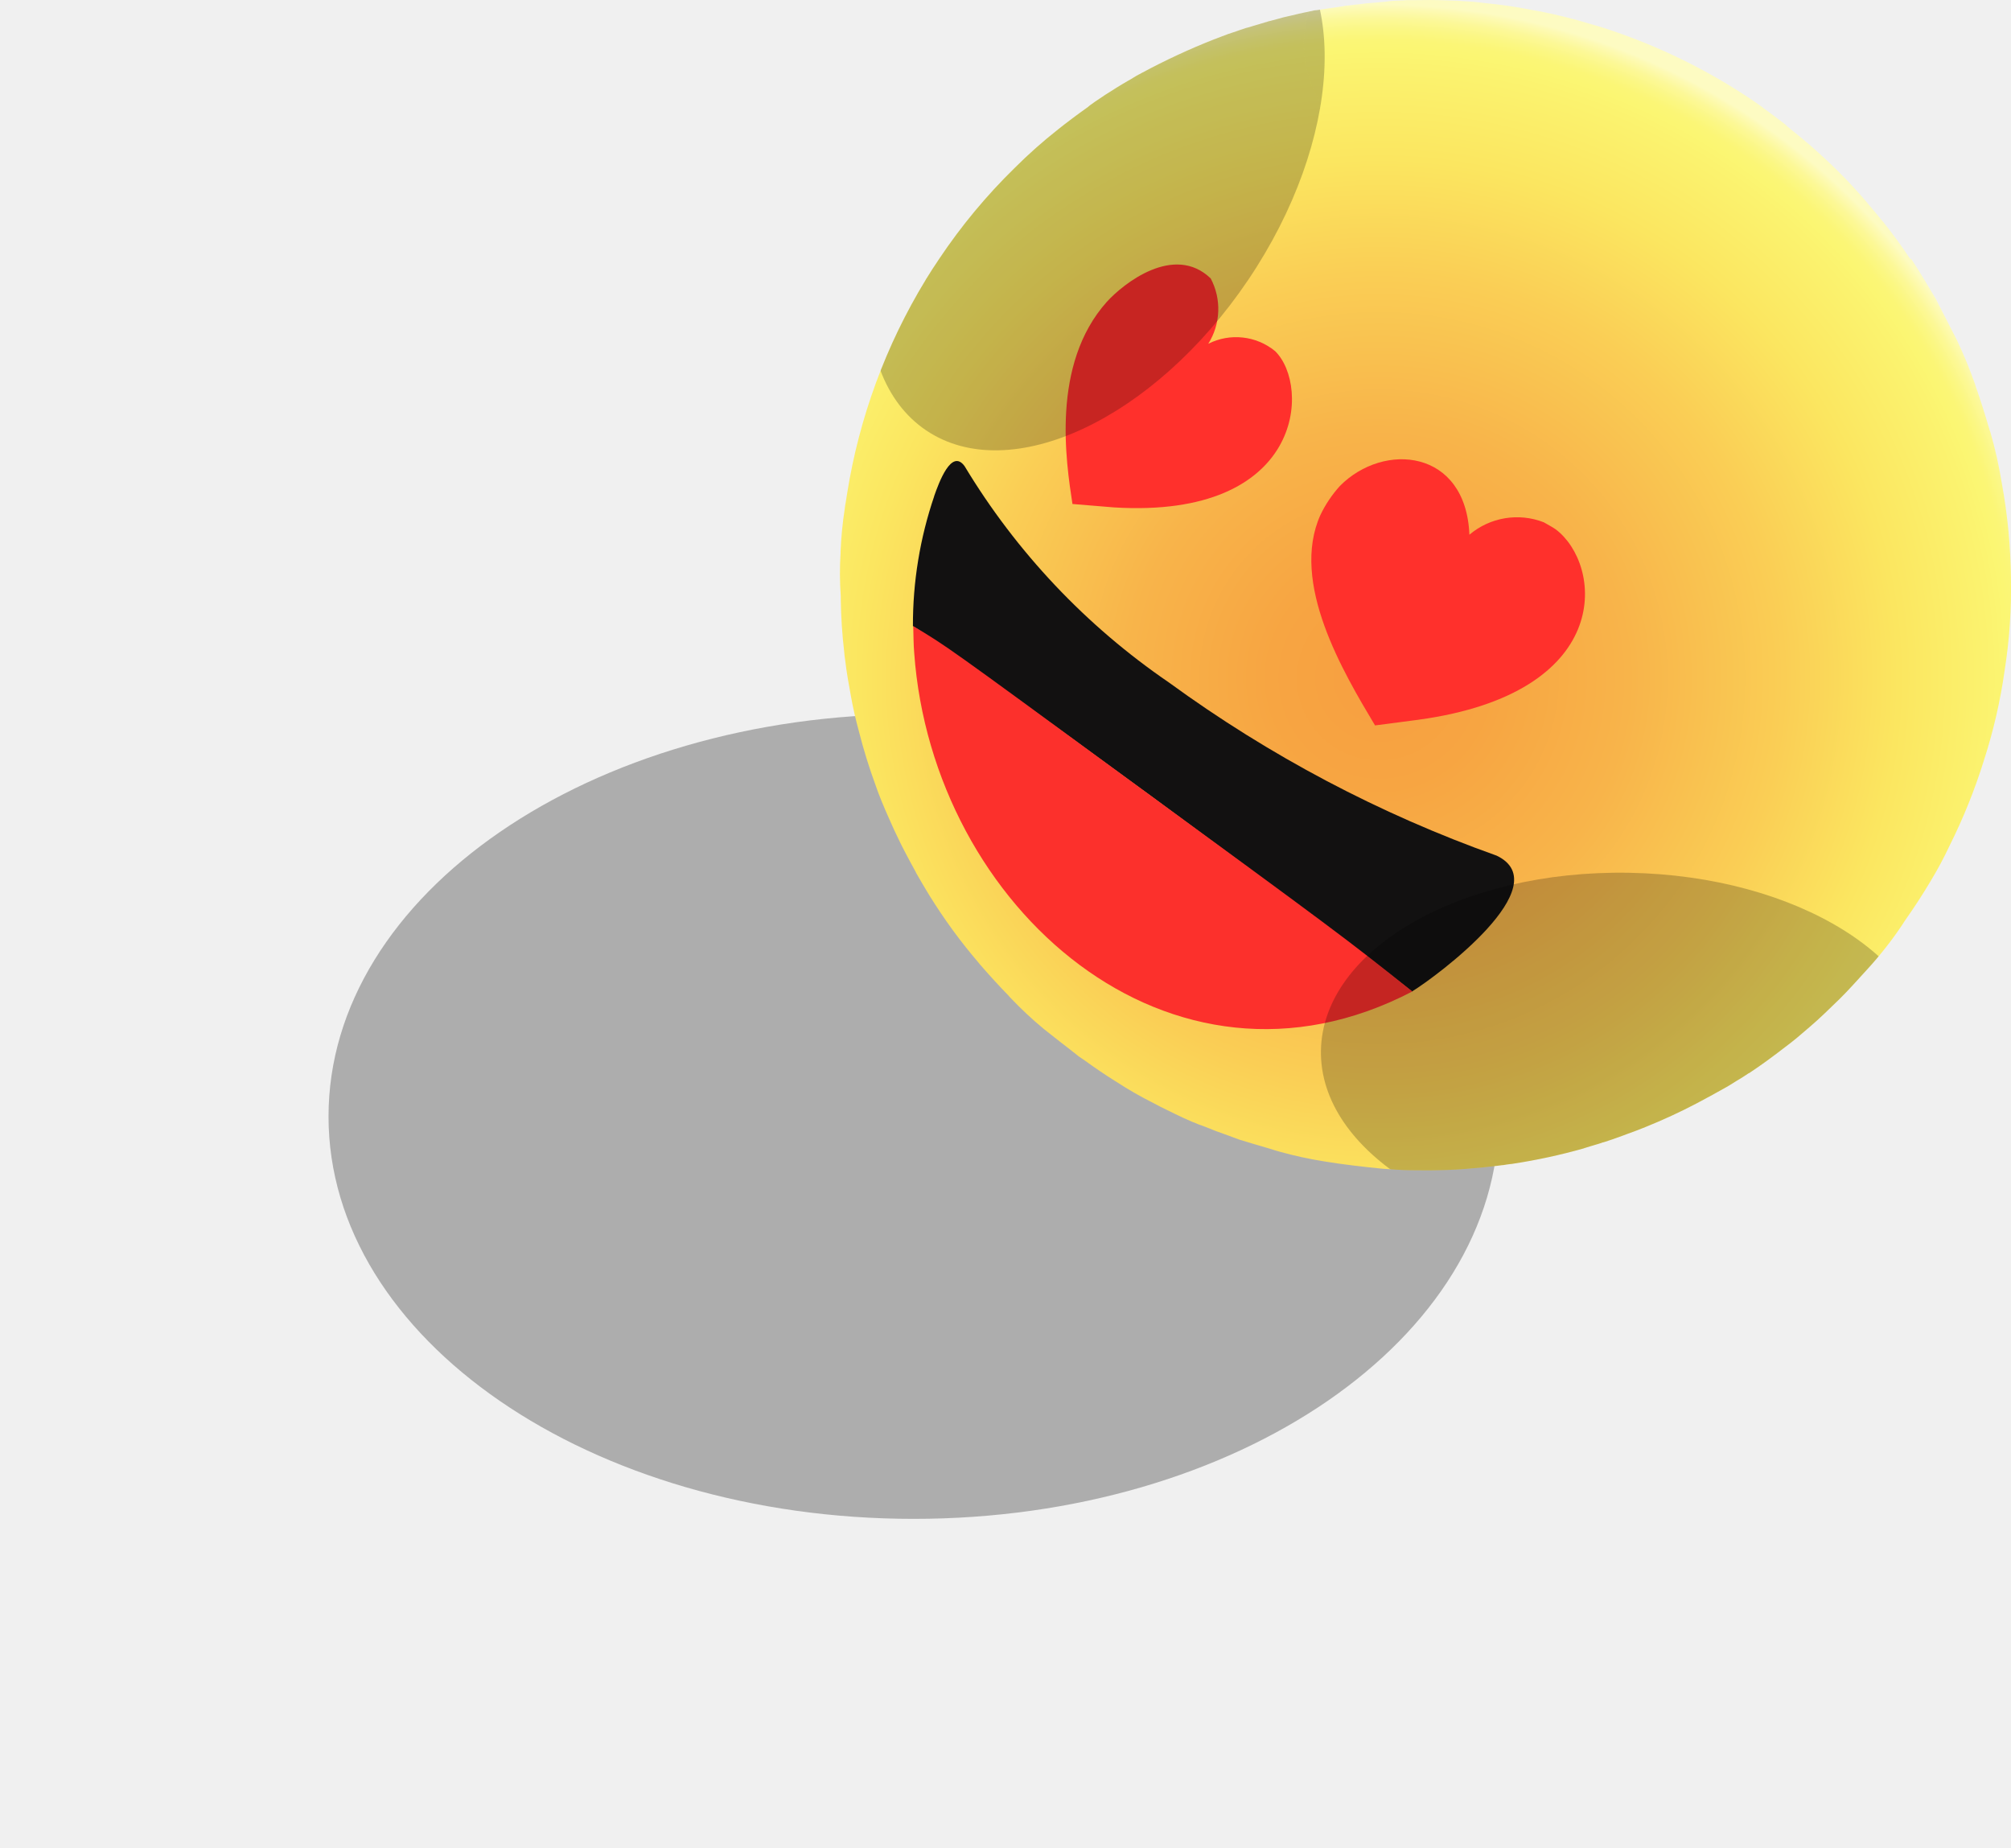
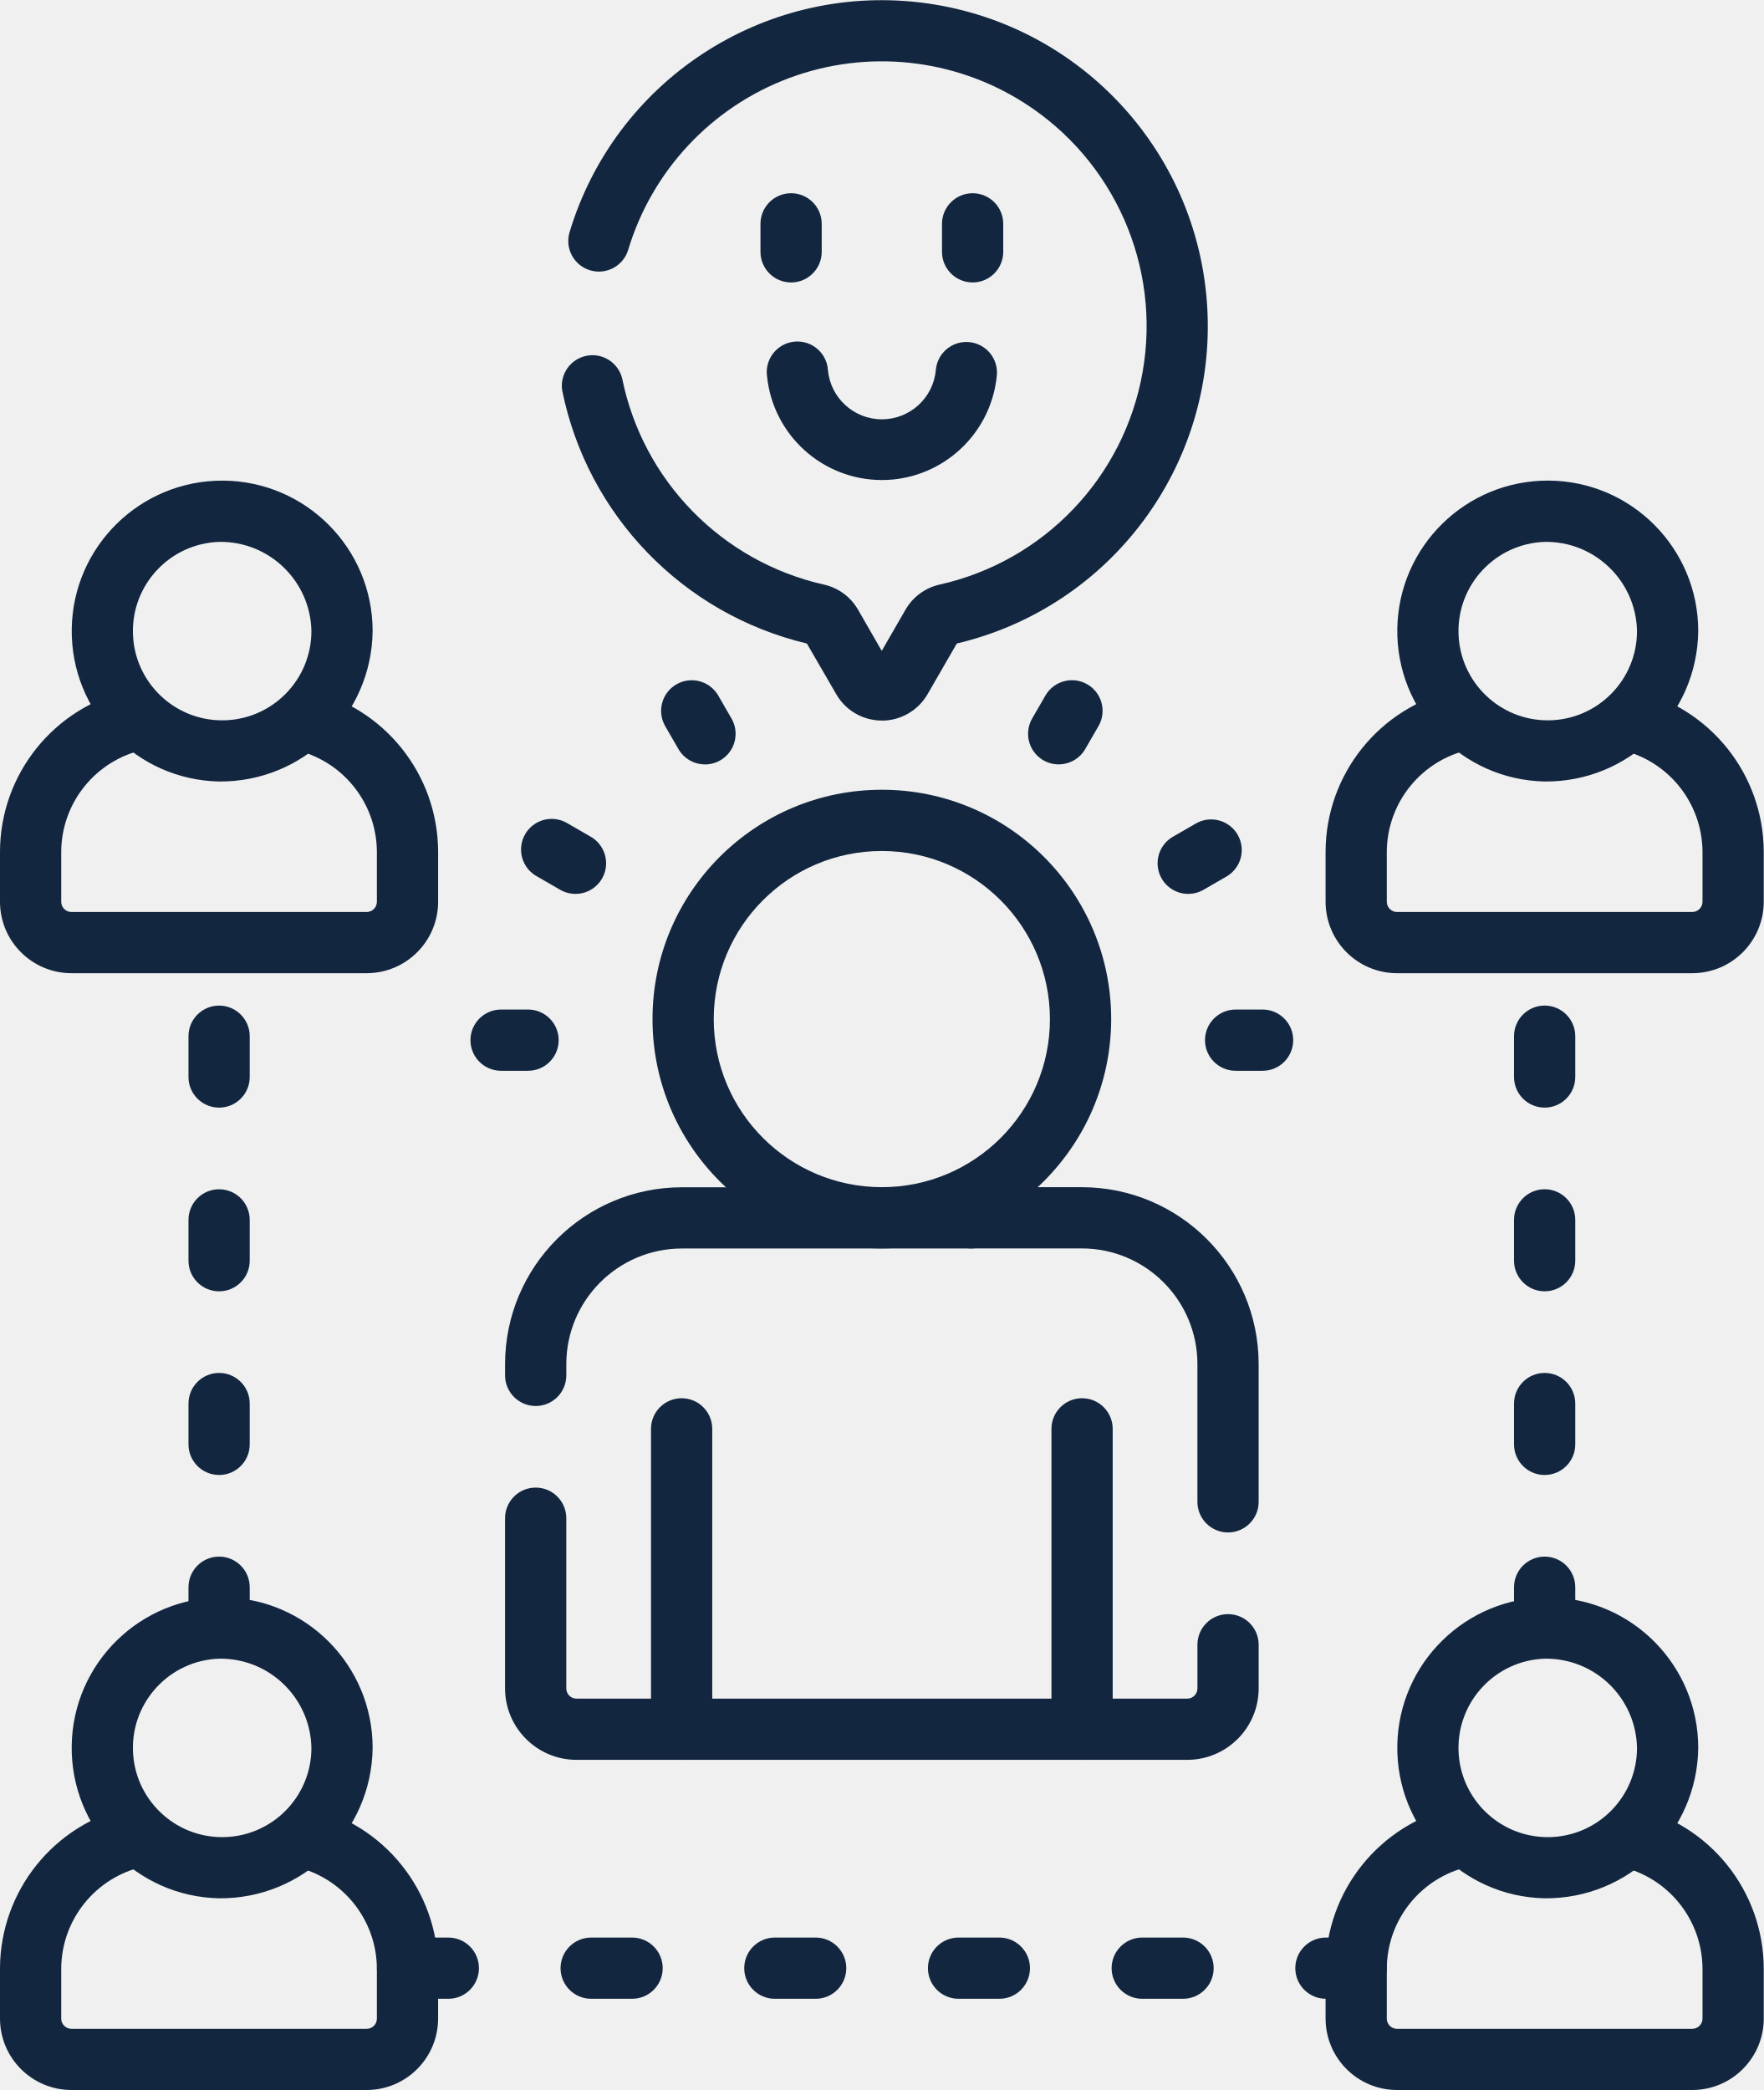
- <svg xmlns="http://www.w3.org/2000/svg" xmlns:xlink="http://www.w3.org/1999/xlink" width="82.478" height="75.758" viewBox="0 0 82.478 75.758">
+ <svg xmlns="http://www.w3.org/2000/svg" id="Grupo_1099998" data-name="Grupo 1099998" width="88.249" height="104.578" viewBox="0 0 88.249 104.578">
  <defs>
-     <radialGradient id="radial-gradient" cx="0.471" cy="0.58" r="0.575" gradientTransform="matrix(-0.999, -0.004, -0.004, 1, 0.933, 0.001)" gradientUnits="objectBoundingBox">
-       <stop offset="0" stop-color="#f79f40" />
-       <stop offset="0.163" stop-color="#f7a542" />
-       <stop offset="0.371" stop-color="#f8b44a" />
-       <stop offset="0.601" stop-color="#face55" />
-       <stop offset="0.771" stop-color="#fbe660" />
-       <stop offset="0.91" stop-color="#fbf36f" />
-       <stop offset="0.932" stop-color="#fbf672" />
-       <stop offset="0.947" stop-color="#fbf676" />
-       <stop offset="0.962" stop-color="#fbf783" />
-       <stop offset="0.978" stop-color="#fcf897" />
-       <stop offset="0.994" stop-color="#fdfab4" />
-       <stop offset="1" stop-color="#fdfbc2" />
-     </radialGradient>
    <clipPath id="clip-path">
-       <path id="Trazado_116496" data-name="Trazado 116496" d="M52.65,29.84v-.06c0-.11-.03-.77-.15-1.75-.01-.09-.02-.17-.03-.26-.02-.12-.04-.25-.06-.38a23.894,23.894,0,0,0-3.15-8.77c0-.01-.01-.01-.01-.02-.17-.29-.35-.57-.54-.85h0a23.353,23.353,0,0,0-3.06-3.74,20.449,20.449,0,0,0-1.77-1.6c-.39-.32-.78-.62-1.19-.91a.265.265,0,0,1-.06-.05l-.05-.04-.21-.15c-.26-.18-.55-.37-.86-.57h0c-.01-.01-.02-.01-.03-.02-.15-.09-.3-.19-.47-.28-.07-.04-.15-.09-.22-.13s-.12-.07-.19-.11a1.092,1.092,0,0,0-.15-.08,25.413,25.413,0,0,0-2.93-1.4c-.26-.11-.47-.18-.58-.23l-.18-.07-.18-.07c-.01,0-.02-.01-.03-.01l-.04-.01-.3-.1-.04-.01c-.01,0-.03-.01-.04-.01l-.2-.07a2.759,2.759,0,0,0-.27-.08l-.23-.07c-.04-.01-.09-.03-.13-.04-.01,0-.03-.01-.04-.01s-.03-.01-.05-.01a.636.636,0,0,1-.07-.02l-.26-.07-.22-.06c-.07-.02-.14-.03-.21-.05h-.01l-.13-.03-.25-.06-.18-.04a2.049,2.049,0,0,0-.24-.05c-.01,0-.03-.01-.04-.01-.06-.01-.12-.03-.18-.04l-.11-.02-.13-.03h-.02l-.04-.01c-.02,0-.05-.01-.07-.01a1.766,1.766,0,0,1-.2-.04.6.6,0,0,0-.12-.02h0a2.068,2.068,0,0,1-.22-.04l-.19-.03c-.03-.01-.07-.01-.11-.02a.985.985,0,0,0-.17-.02,1,1,0,0,0-.16-.02l-.27-.03-.25-.03c-.03,0-.05-.01-.08-.01h-.02a1.641,1.641,0,0,0-.23-.02l-.34-.03c-.08-.01-.16-.01-.23-.02-.09-.01-.17-.01-.26-.02s-.18-.01-.27-.02A.97.97,0,0,1,29.76,7h-.37c-.48-.01-.96-.01-1.45,0-.11,0-.21,0-.31.01s-.22.01-.32.02c-.07,0-.13.01-.19.01-.16.01-.31.02-.46.04-.05,0-.11.01-.16.01-.22.02-.43.04-.64.07-.1.01-.2.02-.3.04h-.01c-.02,0-.04.01-.06.01q-.24.03-.45.06c-.11.02-.23.04-.34.05-.26.04-.47.08-.61.11-.7.14-1.38.3-2.06.5-.41.11-.77.22-1.21.38a24.021,24.021,0,0,0-5.31,2.61h0c-.17.11-.33.22-.49.33a.265.265,0,0,0-.06.05c-.28.2-.56.4-.84.61a.423.423,0,0,1-.07.05l-.02.02-.02.02c-.01.01-.02.02-.03.02s-.02.01-.03.02c-.08.06-.15.12-.23.18-.15.12-.3.24-.44.36-.08.07-.16.13-.24.2-.16.14-.32.27-.46.4l-.02.02-.02.02c-.03.03-.07.06-.1.09-.75.69-1.21,1.19-1.24,1.22-.23.25-.46.51-.69.77-.16.19-.33.38-.5.59-.01.01-.02.03-.04.04l-.03.03c-.34.42-.69.89-1.08,1.46l-.01.01-.01.01c-.01.01-.01.02-.02.02-.18.26-.36.55-.54.86-.16.26-.32.52-.46.75l-.46.88c-.15.29-.29.56-.42.82a16.758,16.758,0,0,0-.76,1.82h0v.01c-.22.6-.42,1.23-.6,1.84l-.01.02a.037.037,0,0,1-.01.03,17.968,17.968,0,0,0-.5,2.13,23.506,23.506,0,0,0-.17,7.66,22.794,22.794,0,0,0,.82,3.68,23.944,23.944,0,0,0,1.38,3.51,15.311,15.311,0,0,0,.75,1.42c.32.56.68,1.11,1.06,1.66.04.07.09.13.13.2a16,16,0,0,0,1.39,1.8c.34.37.78.88,1.14,1.24s.83.82,1.22,1.15h0c.42.37.6.53.99.83q.72.585,1.47,1.08h.01c.16.11.32.22.49.32.19.12.38.24.55.34.09.05.22.13.36.21a.573.573,0,0,1,.07.04c.15.09.33.18.52.29.04.02.09.05.13.07a22.789,22.789,0,0,0,2.12,1c.18.07.42.17.7.28l.24.09.42.15.3.1.11.03c.01,0,.01,0,.02.01l.16.05a2.759,2.759,0,0,0,.27.08l.26.08c.01,0,.02,0,.02.01a22.1,22.1,0,0,0,2.96.66l.09.01c.08.01.17.03.27.04h.03l.23.03.53.06c.24.03.56.05.79.07s.49.03.74.04h.02c.13.01.25.01.37.01.33.01.77,0,1.1.01s.79-.03,1.13-.05c.72-.06,1.68-.17,2.39-.28a18.747,18.747,0,0,0,1.84-.38c.14-.04.28-.08.43-.12.43-.12.87-.25,1.24-.36l.43-.16c.35-.12.69-.25,1.03-.38l.17-.06c.4-.15.89-.38,1.32-.59.19-.09.37-.18.55-.28a15.71,15.71,0,0,0,1.56-.88c.02-.01.03-.02.05-.03.41-.26.82-.52,1.22-.81.09-.06.18-.12.26-.17l.44-.34c.12-.09.23-.18.35-.27l.66-.52a14.289,14.289,0,0,0,1.37-1.26l.03-.03.07-.07c.35-.35.74-.77,1.2-1.29a.138.138,0,0,0,.03-.04h0a20.958,20.958,0,0,0,2.02-2.71c.01-.01.01-.02.02-.03.19-.3.38-.61.57-.95v-.01h0c.08-.14.16-.29.24-.44.11-.2.22-.41.31-.59l.09-.18c.16-.32.31-.65.47-.99.21-.47.41-.94.56-1.36h0c.26-.7.5-1.44.71-2.23.13-.48.25-.96.33-1.41.1-.48.18-.98.25-1.5.02-.12.03-.23.05-.34.08-.69.14-1.41.16-2.14v-.13C52.68,31.04,52.68,30.45,52.65,29.84Z" transform="translate(-4.654 -6.992)" />
-     </clipPath>
-     <linearGradient id="linear-gradient" x1="-0.166" y1="-323.933" x2="-1.166" y2="-323.933" gradientUnits="objectBoundingBox">
-       <stop offset="0" stop-color="#19b79c" />
-       <stop offset="0.405" stop-color="#1dbb9e" />
-       <stop offset="0.825" stop-color="#2ac8a3" />
-       <stop offset="0.997" stop-color="#31cfa6" />
-     </linearGradient>
-     <linearGradient id="linear-gradient-2" x1="-2.106" y1="-363.238" x2="-3.08" y2="-363.238" xlink:href="#linear-gradient" />
-     <clipPath id="clip-path-2">
-       <path id="Trazado_116504" data-name="Trazado 116504" d="M4.652,29.65v-.06a15.757,15.757,0,0,1,.17-1.74,2.335,2.335,0,0,1,.04-.26c.02-.12.04-.25.06-.38a24.088,24.088,0,0,1,3.22-8.75c0-.01.01-.01.01-.02.18-.29.36-.57.55-.85h0a23.39,23.39,0,0,1,3.09-3.72,20.134,20.134,0,0,1,1.78-1.58q.585-.465,1.2-.9a.265.265,0,0,0,.06-.05l.05-.04.21-.15c.26-.18.55-.37.86-.56h0c.01-.01.02-.01.03-.02.15-.09.31-.19.47-.28a2.53,2.53,0,0,0,.22-.13c.06-.04.12-.07.19-.11.05-.03.1-.05.15-.08a27.308,27.308,0,0,1,2.95-1.37c.26-.1.47-.18.58-.22l.18-.06.18-.06c.01,0,.02-.01.03-.01l.05-.02.3-.1.04-.01c.01,0,.03-.01.04-.01l.2-.06c.08-.02.19-.06.27-.08l.23-.07a.647.647,0,0,0,.13-.04c.01,0,.03-.01.04-.01s.03-.01.05-.01a.637.637,0,0,0,.07-.02l.26-.07.22-.06c.07-.02.14-.03.21-.05h.01l.13-.03c.08-.02.18-.04.25-.06l.18-.04c.08-.02.16-.03.24-.05.01,0,.03-.01.04-.01a1.163,1.163,0,0,0,.18-.04l.11-.01.13-.02h.02l.04-.01c.02,0,.05-.01.07-.01l.2-.03c.04-.01.09-.01.13-.02h0l.22-.03.19-.03a.516.516,0,0,0,.11-.02.985.985,0,0,1,.17-.02c.06-.01.11-.01.16-.02l.27-.03.25-.03c.03,0,.05-.01.08-.01h.02c.07-.01.15-.01.23-.02l.34-.03c.08-.01.16-.01.23-.02a1.569,1.569,0,0,1,.24-.03,2.437,2.437,0,0,1,.27-.01.86.86,0,0,1,.16-.01l.15-.01h.24c.49-.01.97-.01,1.45.01.11,0,.21.01.31.01s.22.01.32.02c.07,0,.13.01.19.01.16.01.31.02.46.04.05.01.11.01.16.02.22.02.43.05.64.07.1.01.2.03.3.04h.01c.02,0,.04.01.06.01.16.02.31.05.45.07l.34.06c.26.05.47.09.6.11.69.14,1.38.31,2.06.52.41.11.76.23,1.21.39a24.178,24.178,0,0,1,5.28,2.65h0c.16.11.33.22.49.34a.265.265,0,0,1,.06.05c.28.2.56.41.83.62a.424.424,0,0,0,.07.05l.02.02.02.02.03.03c.01.01.02.01.02.02.08.06.15.12.22.18.15.12.3.24.44.36.08.07.16.14.24.2.16.14.31.28.46.41l.02.02.02.02c.03.03.07.06.1.09.75.69,1.2,1.2,1.23,1.23.23.25.46.51.68.78.16.19.32.38.49.59.01.01.02.03.04.04l.02.03c.33.42.69.89,1.07,1.47l.04.01.01.01c.01.01.01.02.02.02.17.26.36.56.54.86.16.26.31.53.45.75l.45.88c.15.29.29.56.42.82a18.431,18.431,0,0,1,.75,1.83h0v.01c.21.6.41,1.23.59,1.85l.01.02a.037.037,0,0,0,.01.03,17.59,17.59,0,0,1,.48,2.14,22.71,22.71,0,0,1,.37,3.87,21.465,21.465,0,0,1-.26,3.8,21.96,21.96,0,0,1-.85,3.68,23.286,23.286,0,0,1-1.41,3.5,15.244,15.244,0,0,1-.76,1.42c-.33.56-.69,1.11-1.07,1.65-.04.07-.09.13-.13.2a15.2,15.2,0,0,1-1.41,1.79c-.34.37-.79.88-1.15,1.23s-.84.82-1.22,1.14h0c-.43.37-.6.52-1,.82-.49.38-.98.74-1.48,1.07H41.9c-.16.11-.32.21-.49.31-.19.12-.38.24-.55.33-.09.05-.22.12-.36.2a.574.574,0,0,0-.07.04c-.15.08-.33.18-.52.28-.04.02-.09.05-.13.07a23.108,23.108,0,0,1-2.12.98c-.18.07-.42.17-.71.27l-.24.09-.42.15-.3.1-.11.03c-.01,0-.01,0-.02.01l-.16.05c-.08.02-.19.06-.27.08l-.26.08c-.01,0-.02,0-.02.01a23.962,23.962,0,0,1-2.96.64l-.09.01c-.08.01-.17.02-.27.04H31.8l-.23.03-.53.06c-.24.02-.56.05-.79.07s-.49.03-.74.04h-.02c-.13,0-.25.01-.37.01-.33.01-.77,0-1.1,0s-.79-.04-1.13-.06c-.72-.07-1.68-.18-2.39-.3a16.281,16.281,0,0,1-1.84-.4c-.14-.04-.28-.08-.43-.13-.43-.12-.87-.26-1.24-.37l-.43-.16c-.35-.12-.69-.25-1.03-.39l-.17-.06c-.4-.15-.88-.38-1.32-.6-.19-.09-.37-.18-.55-.28a15.612,15.612,0,0,1-1.55-.89.219.219,0,0,0-.05-.03c-.41-.26-.81-.53-1.21-.82-.09-.06-.17-.12-.25-.17L14,49.97c-.12-.09-.23-.18-.35-.27l-.66-.52a15.233,15.233,0,0,1-1.36-1.27l-.03-.03-.06-.07c-.34-.35-.74-.78-1.19-1.3a.138.138,0,0,1-.03-.04h0a21.889,21.889,0,0,1-2-2.73c-.01-.01-.01-.02-.02-.03-.18-.3-.37-.61-.56-.95v-.01h0c-.08-.14-.16-.29-.24-.44-.11-.21-.22-.41-.31-.59l-.09-.18c-.16-.32-.31-.65-.46-.99-.21-.47-.41-.95-.55-1.36h0a22.441,22.441,0,0,1-.69-2.23c-.13-.48-.24-.96-.32-1.41-.09-.49-.18-.98-.24-1.5-.02-.12-.03-.23-.04-.34a21.166,21.166,0,0,1-.14-2.14v-.13A13.347,13.347,0,0,1,4.652,29.65Z" transform="translate(-4.627 -6.983)" fill="url(#radial-gradient)" />
+       <rect id="Rectángulo_401083" data-name="Rectángulo 401083" width="88.249" height="104.578" fill="#12263f" />
    </clipPath>
  </defs>
-   <g id="Grupo_157926" data-name="Grupo 157926" transform="translate(13.474)">
-     <ellipse id="Elipse_4737" data-name="Elipse 4737" cx="24" cy="16.5" rx="24" ry="16.5" transform="translate(0 29.284)" fill="#0b0b0b" opacity="0.292" style="mix-blend-mode: multiply;isolation: isolate" />
-     <path id="Trazado_116493" data-name="Trazado 116493" d="M4.652,29.65v-.06a15.757,15.757,0,0,1,.17-1.74,2.335,2.335,0,0,1,.04-.26c.02-.12.04-.25.06-.38a24.088,24.088,0,0,1,3.22-8.75c0-.01.01-.01.01-.02.18-.29.36-.57.55-.85h0a23.39,23.39,0,0,1,3.09-3.72,20.134,20.134,0,0,1,1.78-1.58q.585-.465,1.2-.9a.265.265,0,0,0,.06-.05l.05-.04.21-.15c.26-.18.55-.37.86-.56h0c.01-.01.02-.01.03-.02.15-.09.31-.19.47-.28a2.53,2.53,0,0,0,.22-.13c.06-.04.12-.07.19-.11.05-.03.1-.05.15-.08a27.308,27.308,0,0,1,2.95-1.37c.26-.1.47-.18.58-.22l.18-.06.18-.06c.01,0,.02-.01.03-.01l.05-.02.3-.1.04-.01c.01,0,.03-.01.04-.01l.2-.06c.08-.02.19-.06.27-.08l.23-.07a.647.647,0,0,0,.13-.04c.01,0,.03-.01.04-.01s.03-.01.05-.01a.637.637,0,0,0,.07-.02l.26-.07.22-.06c.07-.02.14-.03.21-.05h.01l.13-.03c.08-.02.18-.04.25-.06l.18-.04c.08-.02.16-.03.24-.05.01,0,.03-.01.04-.01a1.163,1.163,0,0,0,.18-.04l.11-.01.13-.02h.02l.04-.01c.02,0,.05-.01.07-.01l.2-.03c.04-.01.09-.01.13-.02h0l.22-.03.19-.03a.516.516,0,0,0,.11-.02.985.985,0,0,1,.17-.02c.06-.01.11-.01.16-.02l.27-.03.25-.03c.03,0,.05-.01.08-.01h.02c.07-.01.15-.01.23-.02l.34-.03c.08-.01.16-.01.23-.02a1.569,1.569,0,0,1,.24-.03,2.437,2.437,0,0,1,.27-.01.86.86,0,0,1,.16-.01l.15-.01h.24c.49-.01.97-.01,1.45.01.11,0,.21.01.31.01s.22.01.32.02c.07,0,.13.01.19.01.16.01.31.02.46.04.05.01.11.01.16.02.22.02.43.05.64.07.1.01.2.03.3.04h.01c.02,0,.04.01.06.01.16.02.31.05.45.07l.34.06c.26.05.47.09.6.11.69.14,1.38.31,2.06.52.41.11.76.23,1.21.39a24.178,24.178,0,0,1,5.28,2.65h0c.16.11.33.22.49.34a.265.265,0,0,1,.06.05c.28.2.56.41.83.62a.424.424,0,0,0,.07.05l.02.02.02.02.03.03c.01.01.02.01.02.02.08.06.15.12.22.18.15.12.3.24.44.36.08.07.16.14.24.2.16.14.31.28.46.41l.02.02.02.02c.03.03.07.06.1.09.75.69,1.2,1.2,1.23,1.23.23.25.46.51.68.78.16.19.32.38.49.59.01.01.02.03.04.04l.02.03c.33.42.69.89,1.07,1.47l.04.01.01.01c.01.01.01.02.02.02.17.26.36.56.54.86.16.26.31.53.45.75l.45.88c.15.29.29.56.42.82a18.431,18.431,0,0,1,.75,1.83h0v.01c.21.6.41,1.23.59,1.85l.01.02a.037.037,0,0,0,.01.03,17.59,17.59,0,0,1,.48,2.14,22.71,22.71,0,0,1,.37,3.87,21.465,21.465,0,0,1-.26,3.8,21.96,21.96,0,0,1-.85,3.68,23.286,23.286,0,0,1-1.41,3.5,15.244,15.244,0,0,1-.76,1.42c-.33.56-.69,1.11-1.07,1.65-.04.07-.09.13-.13.2a15.2,15.2,0,0,1-1.41,1.79c-.34.37-.79.88-1.15,1.23s-.84.82-1.22,1.14h0c-.43.37-.6.52-1,.82-.49.38-.98.74-1.48,1.07H41.9c-.16.11-.32.21-.49.31-.19.12-.38.24-.55.33-.09.05-.22.12-.36.2a.574.574,0,0,0-.07.04c-.15.08-.33.18-.52.28-.04.02-.09.05-.13.07a23.108,23.108,0,0,1-2.12.98c-.18.07-.42.17-.71.27l-.24.09-.42.15-.3.1-.11.03c-.01,0-.01,0-.02.01l-.16.05c-.08.02-.19.06-.27.08l-.26.08c-.01,0-.02,0-.02.01a23.962,23.962,0,0,1-2.96.64l-.09.01c-.08.01-.17.02-.27.04H31.8l-.23.03-.53.06c-.24.02-.56.05-.79.07s-.49.03-.74.04h-.02c-.13,0-.25.01-.37.01-.33.01-.77,0-1.1,0s-.79-.04-1.13-.06c-.72-.07-1.68-.18-2.39-.3a16.281,16.281,0,0,1-1.84-.4c-.14-.04-.28-.08-.43-.13-.43-.12-.87-.26-1.24-.37l-.43-.16c-.35-.12-.69-.25-1.03-.39l-.17-.06c-.4-.15-.88-.38-1.32-.6-.19-.09-.37-.18-.55-.28a15.612,15.612,0,0,1-1.55-.89.219.219,0,0,0-.05-.03c-.41-.26-.81-.53-1.21-.82-.09-.06-.17-.12-.25-.17L14,49.97c-.12-.09-.23-.18-.35-.27l-.66-.52a15.233,15.233,0,0,1-1.36-1.27l-.03-.03-.06-.07c-.34-.35-.74-.78-1.19-1.3a.138.138,0,0,1-.03-.04h0a21.889,21.889,0,0,1-2-2.73c-.01-.01-.01-.02-.02-.03-.18-.3-.37-.61-.56-.95v-.01h0c-.08-.14-.16-.29-.24-.44-.11-.21-.22-.41-.31-.59l-.09-.18c-.16-.32-.31-.65-.46-.99-.21-.47-.41-.95-.55-1.36h0a22.441,22.441,0,0,1-.69-2.23c-.13-.48-.24-.96-.32-1.41-.09-.49-.18-.98-.24-1.5-.02-.12-.03-.23-.04-.34a21.166,21.166,0,0,1-.14-2.14v-.13A13.347,13.347,0,0,1,4.652,29.65Z" transform="translate(16.349 -6.983)" fill="url(#radial-gradient)" />
-     <g id="Grupo_86225" data-name="Grupo 86225" transform="translate(20.955 0.009)" clip-path="url(#clip-path)">
-       <path id="Trazado_116494" data-name="Trazado 116494" d="M50.67,21.64a4.37,4.37,0,0,1,.18-.46C50.8,21.33,50.74,21.48,50.67,21.64Z" transform="translate(-48.844 -6.992)" fill="url(#linear-gradient)" />
-       <path id="Trazado_116495" data-name="Trazado 116495" d="M4.7,34.92c.03-.14.05-.28.08-.41C4.75,34.65,4.73,34.79,4.7,34.92Z" transform="translate(43.196 -6.992)" fill="url(#linear-gradient-2)" />
-     </g>
-     <path id="Trazado_116497" data-name="Trazado 116497" d="M25.873,27.33A16.375,16.375,0,0,0,25,32.66c2.26,1.39,16.97,12.2,20.47,14.98,1.03-.63,6.02-4.35,3.47-5.57a52.925,52.925,0,0,1-13.44-7.1,28.664,28.664,0,0,1-8.38-8.87c-.54-.75-1.06.69-1.25,1.23" transform="translate(-1.032 -6.983)" fill="#121111" />
-     <path id="Trazado_116499" data-name="Trazado 116499" d="M29.22,33.76c.75,10.43,10.52,19.05,20.43,13.88-2.65-2.12-3.33-2.62-11.66-8.71-7.45-5.46-7.45-5.46-8.81-6.27.01.33.01.77.04,1.1" transform="translate(-5.199 -6.983)" fill="#fc302c" />
-     <g id="Grupo_86231" data-name="Grupo 86231" transform="translate(40.307 18.833)">
-       <path id="Trazado_116501" data-name="Trazado 116501" d="M22.473,28.1c-1.25,2.78.93,6.44,2.24,8.63.65-.09,1.52-.19,2.17-.29,7.67-1.22,7.14-6.32,5.24-7.75-.14-.1-.34-.2-.49-.29a3.024,3.024,0,0,0-3.05.51c-.14-3.51-3.51-3.82-5.31-2a4.969,4.969,0,0,0-.8,1.19" transform="translate(-22.099 -25.816)" fill="#ff302c" />
-     </g>
-     <g id="Grupo_86232" data-name="Grupo 86232" transform="translate(30.232 10.846)">
-       <path id="Trazado_116503" data-name="Trazado 116503" d="M35.806,19.36c-2.3,2.57-1.67,6.58-1.41,8.29.51.04,1.19.1,1.7.14,7.78.48,8.08-4.98,6.61-6.41a2.529,2.529,0,0,0-2.74-.3,2.679,2.679,0,0,0,.1-2.68c-1.5-1.44-3.58.21-4.26.96" transform="translate(-34.117 -17.829)" fill="#ff302c" />
-     </g>
-     <g id="Enmascarar_grupo_59" data-name="Enmascarar grupo 59" transform="translate(20.976 0)" clip-path="url(#clip-path-2)">
-       <g id="Grupo_86233" data-name="Grupo 86233" transform="translate(-2.683 -7.272)" opacity="0.561" style="mix-blend-mode: multiply;isolation: isolate">
-         <g id="Grupo_86230" data-name="Grupo 86230" transform="translate(0)">
-           <ellipse id="Elipse_4734" data-name="Elipse 4734" cx="12.5" cy="7.5" rx="12.5" ry="7.5" transform="translate(21.707 1.557)" fill="#fff" opacity="0.743" />
-           <ellipse id="Elipse_4735" data-name="Elipse 4735" cx="12.5" cy="7.5" rx="12.5" ry="7.5" transform="translate(26.415 8.388) rotate(124)" opacity="0.387" />
-           <ellipse id="Elipse_4736" data-name="Elipse 4736" cx="12.5" cy="7.5" rx="12.5" ry="7.5" transform="matrix(-1, -0.017, 0.017, -1, 47.282, 58.274)" opacity="0.387" />
-         </g>
-       </g>
-     </g>
+   <g id="Grupo_1099674" data-name="Grupo 1099674" clip-path="url(#clip-path)">
+     <path id="Trazado_873472" data-name="Trazado 873472" d="M18.347,183.242H3.574A3.578,3.578,0,0,1,0,179.668v-2.522a8.311,8.311,0,0,1,6.481-8.067l.705,2.981a5.259,5.259,0,0,0-4.123,5.086v2.522a.511.511,0,0,0,.511.511H18.347a.511.511,0,0,0,.511-.511v-2.522a5.259,5.259,0,0,0-4.123-5.086l.706-2.981a8.311,8.311,0,0,1,6.481,8.067v2.522a3.578,3.578,0,0,1-3.574,3.574" transform="translate(0 -134.546)" fill="#12263f" />
+     <path id="Trazado_873473" data-name="Trazado 873473" d="M343.1,183.243H328.325a3.578,3.578,0,0,1-3.574-3.574v-2.522a8.311,8.311,0,0,1,6.481-8.067l.705,2.981a5.259,5.259,0,0,0-4.123,5.086v2.522a.511.511,0,0,0,.511.511H343.1a.511.511,0,0,0,.511-.511v-2.522a5.26,5.26,0,0,0-4.123-5.086l.706-2.981a8.311,8.311,0,0,1,6.481,8.067v2.522a3.578,3.578,0,0,1-3.574,3.574" transform="translate(-258.424 -134.547)" fill="#12263f" />
+     <path id="Trazado_873474" data-name="Trazado 873474" d="M18.347,456.85H3.574A3.578,3.578,0,0,1,0,453.276v-2.522a8.311,8.311,0,0,1,6.481-8.067l.705,2.982a5.258,5.258,0,0,0-4.123,5.086v2.522a.511.511,0,0,0,.511.511H18.347a.511.511,0,0,0,.511-.511v-2.522a5.259,5.259,0,0,0-4.123-5.086l.705-2.982a8.311,8.311,0,0,1,6.481,8.067v2.522a3.578,3.578,0,0,1-3.574,3.574" transform="translate(0 -352.272)" fill="#12263f" />
+     <path id="Trazado_873475" data-name="Trazado 873475" d="M343.1,456.85H328.325a3.578,3.578,0,0,1-3.574-3.574v-2.522a8.311,8.311,0,0,1,6.481-8.067l.705,2.982a5.258,5.258,0,0,0-4.123,5.086v2.522a.511.511,0,0,0,.511.511H343.1a.511.511,0,0,0,.511-.511v-2.522a5.259,5.259,0,0,0-4.123-5.086l.706-2.982a8.311,8.311,0,0,1,6.481,8.067v2.522a3.578,3.578,0,0,1-3.574,3.574" transform="translate(-258.424 -352.272)" fill="#12263f" />
+     <path id="Trazado_873476" data-name="Trazado 873476" d="M118.143,250.393h-1.35a1.532,1.532,0,0,1,0-3.064h1.35a1.532,1.532,0,0,1,0,3.064" transform="translate(-91.721 -196.814)" fill="#12263f" />
+     <path id="Trazado_873477" data-name="Trazado 873477" d="M130.457,204.426a1.525,1.525,0,0,1-.764-.205l-1.169-.675a1.532,1.532,0,1,1,1.532-2.653l1.169.675a1.532,1.532,0,0,1-.767,2.859" transform="translate(-101.664 -159.699)" fill="#12263f" />
+     <path id="Trazado_873478" data-name="Trazado 873478" d="M164.108,170.778a1.531,1.531,0,0,1-1.328-.766l-.675-1.169a1.532,1.532,0,0,1,2.653-1.532l.675,1.169a1.532,1.532,0,0,1-1.325,2.3" transform="translate(-128.833 -132.53)" fill="#12263f" />
+     <path id="Trazado_873479" data-name="Trazado 873479" d="M253.405,170.779a1.532,1.532,0,0,1-1.325-2.3l.675-1.169a1.532,1.532,0,0,1,2.653,1.532l-.675,1.169a1.531,1.531,0,0,1-1.328.766" transform="translate(-200.432 -132.531)" fill="#12263f" />
+     <path id="Trazado_873480" data-name="Trazado 873480" d="M285.132,204.427a1.532,1.532,0,0,1-.767-2.859l1.169-.675a1.532,1.532,0,0,1,1.532,2.653l-1.169.675a1.525,1.525,0,0,1-.764.205" transform="translate(-225.677 -159.699)" fill="#12263f" />
+     <path id="Trazado_873481" data-name="Trazado 873481" d="M298.093,250.393h-1.349a1.532,1.532,0,1,1,0-3.064h1.349a1.532,1.532,0,0,1,0,3.064" transform="translate(-234.918 -196.814)" fill="#12263f" />
+     <path id="Trazado_873482" data-name="Trazado 873482" d="M161.021,360.65a1.532,1.532,0,0,1-1.532-1.532V344.09a1.532,1.532,0,0,1,3.064,0v15.029a1.532,1.532,0,0,1-1.532,1.532" transform="translate(-126.915 -272.594)" fill="#12263f" />
+     <path id="Trazado_873483" data-name="Trazado 873483" d="M259.125,360.65a1.532,1.532,0,0,1-1.532-1.532V344.09a1.532,1.532,0,1,1,3.064,0v15.029a1.532,1.532,0,0,1-1.532,1.532" transform="translate(-204.982 -272.594)" fill="#12263f" />
+     <path id="Trazado_873484" data-name="Trazado 873484" d="M141.332,477.749h-1.515a1.532,1.532,0,1,1,0-3.064h1.515a1.532,1.532,0,1,1,0,3.064m-8.664,0h-2.042a1.532,1.532,0,1,1,0-3.064h2.042a1.532,1.532,0,1,1,0,3.064m-9.191,0h-2.042a1.532,1.532,0,1,1,0-3.064h2.042a1.532,1.532,0,1,1,0,3.064m-9.191,0h-2.042a1.532,1.532,0,1,1,0-3.064h2.042a1.532,1.532,0,1,1,0,3.064m-9.191,0h-2.042a1.532,1.532,0,1,1,0-3.064H105.1a1.532,1.532,0,1,1,0,3.064m-9.191,0H93.863a1.532,1.532,0,1,1,0-3.064h2.042a1.532,1.532,0,1,1,0,3.064" transform="translate(-73.473 -377.735)" fill="#12263f" />
+     <path id="Trazado_873485" data-name="Trazado 873485" d="M372.447,279.04a1.532,1.532,0,0,1-1.532-1.532v-2.042a1.532,1.532,0,0,1,3.064,0v2.042a1.532,1.532,0,0,1-1.532,1.532m0-9.191a1.532,1.532,0,0,1-1.532-1.532v-2.042a1.532,1.532,0,0,1,3.064,0v2.042a1.532,1.532,0,0,1-1.532,1.532m0-9.191a1.532,1.532,0,0,1-1.532-1.532v-2.042a1.532,1.532,0,0,1,3.064,0v2.042a1.532,1.532,0,0,1-1.532,1.532m0-9.191a1.532,1.532,0,0,1-1.532-1.532v-2.042a1.532,1.532,0,0,1,3.064,0v2.042a1.532,1.532,0,0,1-1.532,1.532" transform="translate(-295.159 -196.045)" fill="#12263f" />
+     <path id="Trazado_873486" data-name="Trazado 873486" d="M47.7,279.04a1.532,1.532,0,0,1-1.532-1.532v-2.042a1.532,1.532,0,0,1,3.064,0v2.042A1.532,1.532,0,0,1,47.7,279.04m0-9.191a1.532,1.532,0,0,1-1.532-1.532v-2.042a1.532,1.532,0,0,1,3.064,0v2.042A1.532,1.532,0,0,1,47.7,269.85m0-9.191a1.532,1.532,0,0,1-1.532-1.532v-2.042a1.532,1.532,0,0,1,3.064,0v2.042a1.532,1.532,0,0,1-1.532,1.532m0-9.191a1.532,1.532,0,0,1-1.532-1.532v-2.042a1.532,1.532,0,0,1,3.064,0v2.042a1.532,1.532,0,0,1-1.532,1.532" transform="translate(-36.737 -196.045)" fill="#12263f" />
+     <path id="Trazado_873487" data-name="Trazado 873487" d="M187.836,51.815a1.532,1.532,0,0,1-1.532-1.532v-1.4a1.532,1.532,0,0,1,3.064,0v1.4a1.532,1.532,0,0,1-1.532,1.532" transform="translate(-148.253 -37.682)" fill="#12263f" />
+     <path id="Trazado_873488" data-name="Trazado 873488" d="M232.31,51.815a1.532,1.532,0,0,1-1.532-1.532v-1.4a1.532,1.532,0,0,1,3.064,0v1.4a1.532,1.532,0,0,1-1.532,1.532" transform="translate(-183.644 -37.682)" fill="#12263f" />
+     <path id="Trazado_873489" data-name="Trazado 873489" d="M193.619,90.768a5.782,5.782,0,0,1-5.742-5.206,1.532,1.532,0,1,1,3.048-.3,2.711,2.711,0,0,0,5.4,0,1.532,1.532,0,1,1,3.049.3,5.79,5.79,0,0,1-5.177,5.178c-.192.019-.384.028-.573.028" transform="translate(-149.499 -66.748)" fill="#12263f" />
+     <path id="Trazado_873490" data-name="Trazado 873490" d="M23.722,132.807a7.528,7.528,0,1,1,7.685-7.527,7.616,7.616,0,0,1-7.685,7.527m0-11.99a4.466,4.466,0,1,0,4.622,4.463,4.55,4.55,0,0,0-4.622-4.463" transform="translate(-12.762 -93.703)" fill="#12263f" />
+     <path id="Trazado_873491" data-name="Trazado 873491" d="M348.471,132.807a7.529,7.529,0,1,1,7.686-7.527,7.616,7.616,0,0,1-7.686,7.527m0-11.99a4.466,4.466,0,1,0,4.622,4.463,4.55,4.55,0,0,0-4.622-4.463" transform="translate(-271.184 -93.703)" fill="#12263f" />
+     <path id="Trazado_873492" data-name="Trazado 873492" d="M23.722,406.416a7.529,7.529,0,1,1,7.685-7.527,7.616,7.616,0,0,1-7.685,7.527m0-11.99a4.466,4.466,0,1,0,4.622,4.463,4.55,4.55,0,0,0-4.622-4.463" transform="translate(-12.762 -311.43)" fill="#12263f" />
+     <path id="Trazado_873493" data-name="Trazado 873493" d="M348.471,406.416a7.529,7.529,0,1,1,7.686-7.527,7.616,7.616,0,0,1-7.686,7.527m0-11.99a4.466,4.466,0,1,0,4.622,4.463,4.55,4.55,0,0,0-4.622-4.463" transform="translate(-271.184 -311.43)" fill="#12263f" />
+     <path id="Trazado_873494" data-name="Trazado 873494" d="M171.332,216.435a11.475,11.475,0,1,1,11.475-11.475,11.488,11.488,0,0,1-11.475,11.475m0-19.886a8.411,8.411,0,1,0,8.411,8.411,8.421,8.421,0,0,0-8.411-8.411" transform="translate(-127.208 -153.968)" fill="#12263f" />
+     <path id="Trazado_873495" data-name="Trazado 873495" d="M153.61,36.055a2.655,2.655,0,0,1-.688-.091,2.623,2.623,0,0,1-1.6-1.231L149.854,32.2a16.354,16.354,0,0,1-12.243-12.662,1.532,1.532,0,0,1,3-.606A13.282,13.282,0,0,0,150.7,29.25a2.622,2.622,0,0,1,1.7,1.233l1.2,2.085,1.19-2.062a2.63,2.63,0,0,1,1.691-1.252,13.25,13.25,0,0,0,4.226-24.119,13.25,13.25,0,0,0-19.8,7.388,1.532,1.532,0,0,1-2.935-.878A16.314,16.314,0,1,1,157.356,32.2l-1.464,2.536a2.645,2.645,0,0,1-2.283,1.322m-3.571-3.815.009,0-.009,0m7.414-.209,0,0,0,0" transform="translate(-109.481 0)" fill="#12263f" />
+     <path id="Trazado_873496" data-name="Trazado 873496" d="M244.749,308.133a1.532,1.532,0,0,1-1.532-1.532v-6.9a5.788,5.788,0,0,0-5.78-5.78h-5.555a1.532,1.532,0,0,1,0-3.064h5.555a8.855,8.855,0,0,1,8.844,8.843v6.9a1.532,1.532,0,0,1-1.532,1.532" transform="translate(-183.303 -231.453)" fill="#12263f" />
+     <path id="Trazado_873497" data-name="Trazado 873497" d="M157.864,378.069H127.306a3.578,3.578,0,0,1-3.574-3.574v-8.517a1.532,1.532,0,0,1,3.064,0v8.517a.511.511,0,0,0,.511.511h30.558a.511.511,0,0,0,.511-.511v-2.185a1.532,1.532,0,1,1,3.064,0v2.185a3.578,3.578,0,0,1-3.574,3.574" transform="translate(-98.461 -290.011)" fill="#12263f" />
+     <path id="Trazado_873498" data-name="Trazado 873498" d="M125.268,301.8a1.532,1.532,0,0,1-1.532-1.532V299.7a8.855,8.855,0,0,1,8.845-8.844h14.462a1.532,1.532,0,1,1,0,3.064H132.581a5.788,5.788,0,0,0-5.781,5.78v.569a1.532,1.532,0,0,1-1.532,1.532" transform="translate(-98.464 -231.448)" fill="#12263f" />
  </g>
</svg>
